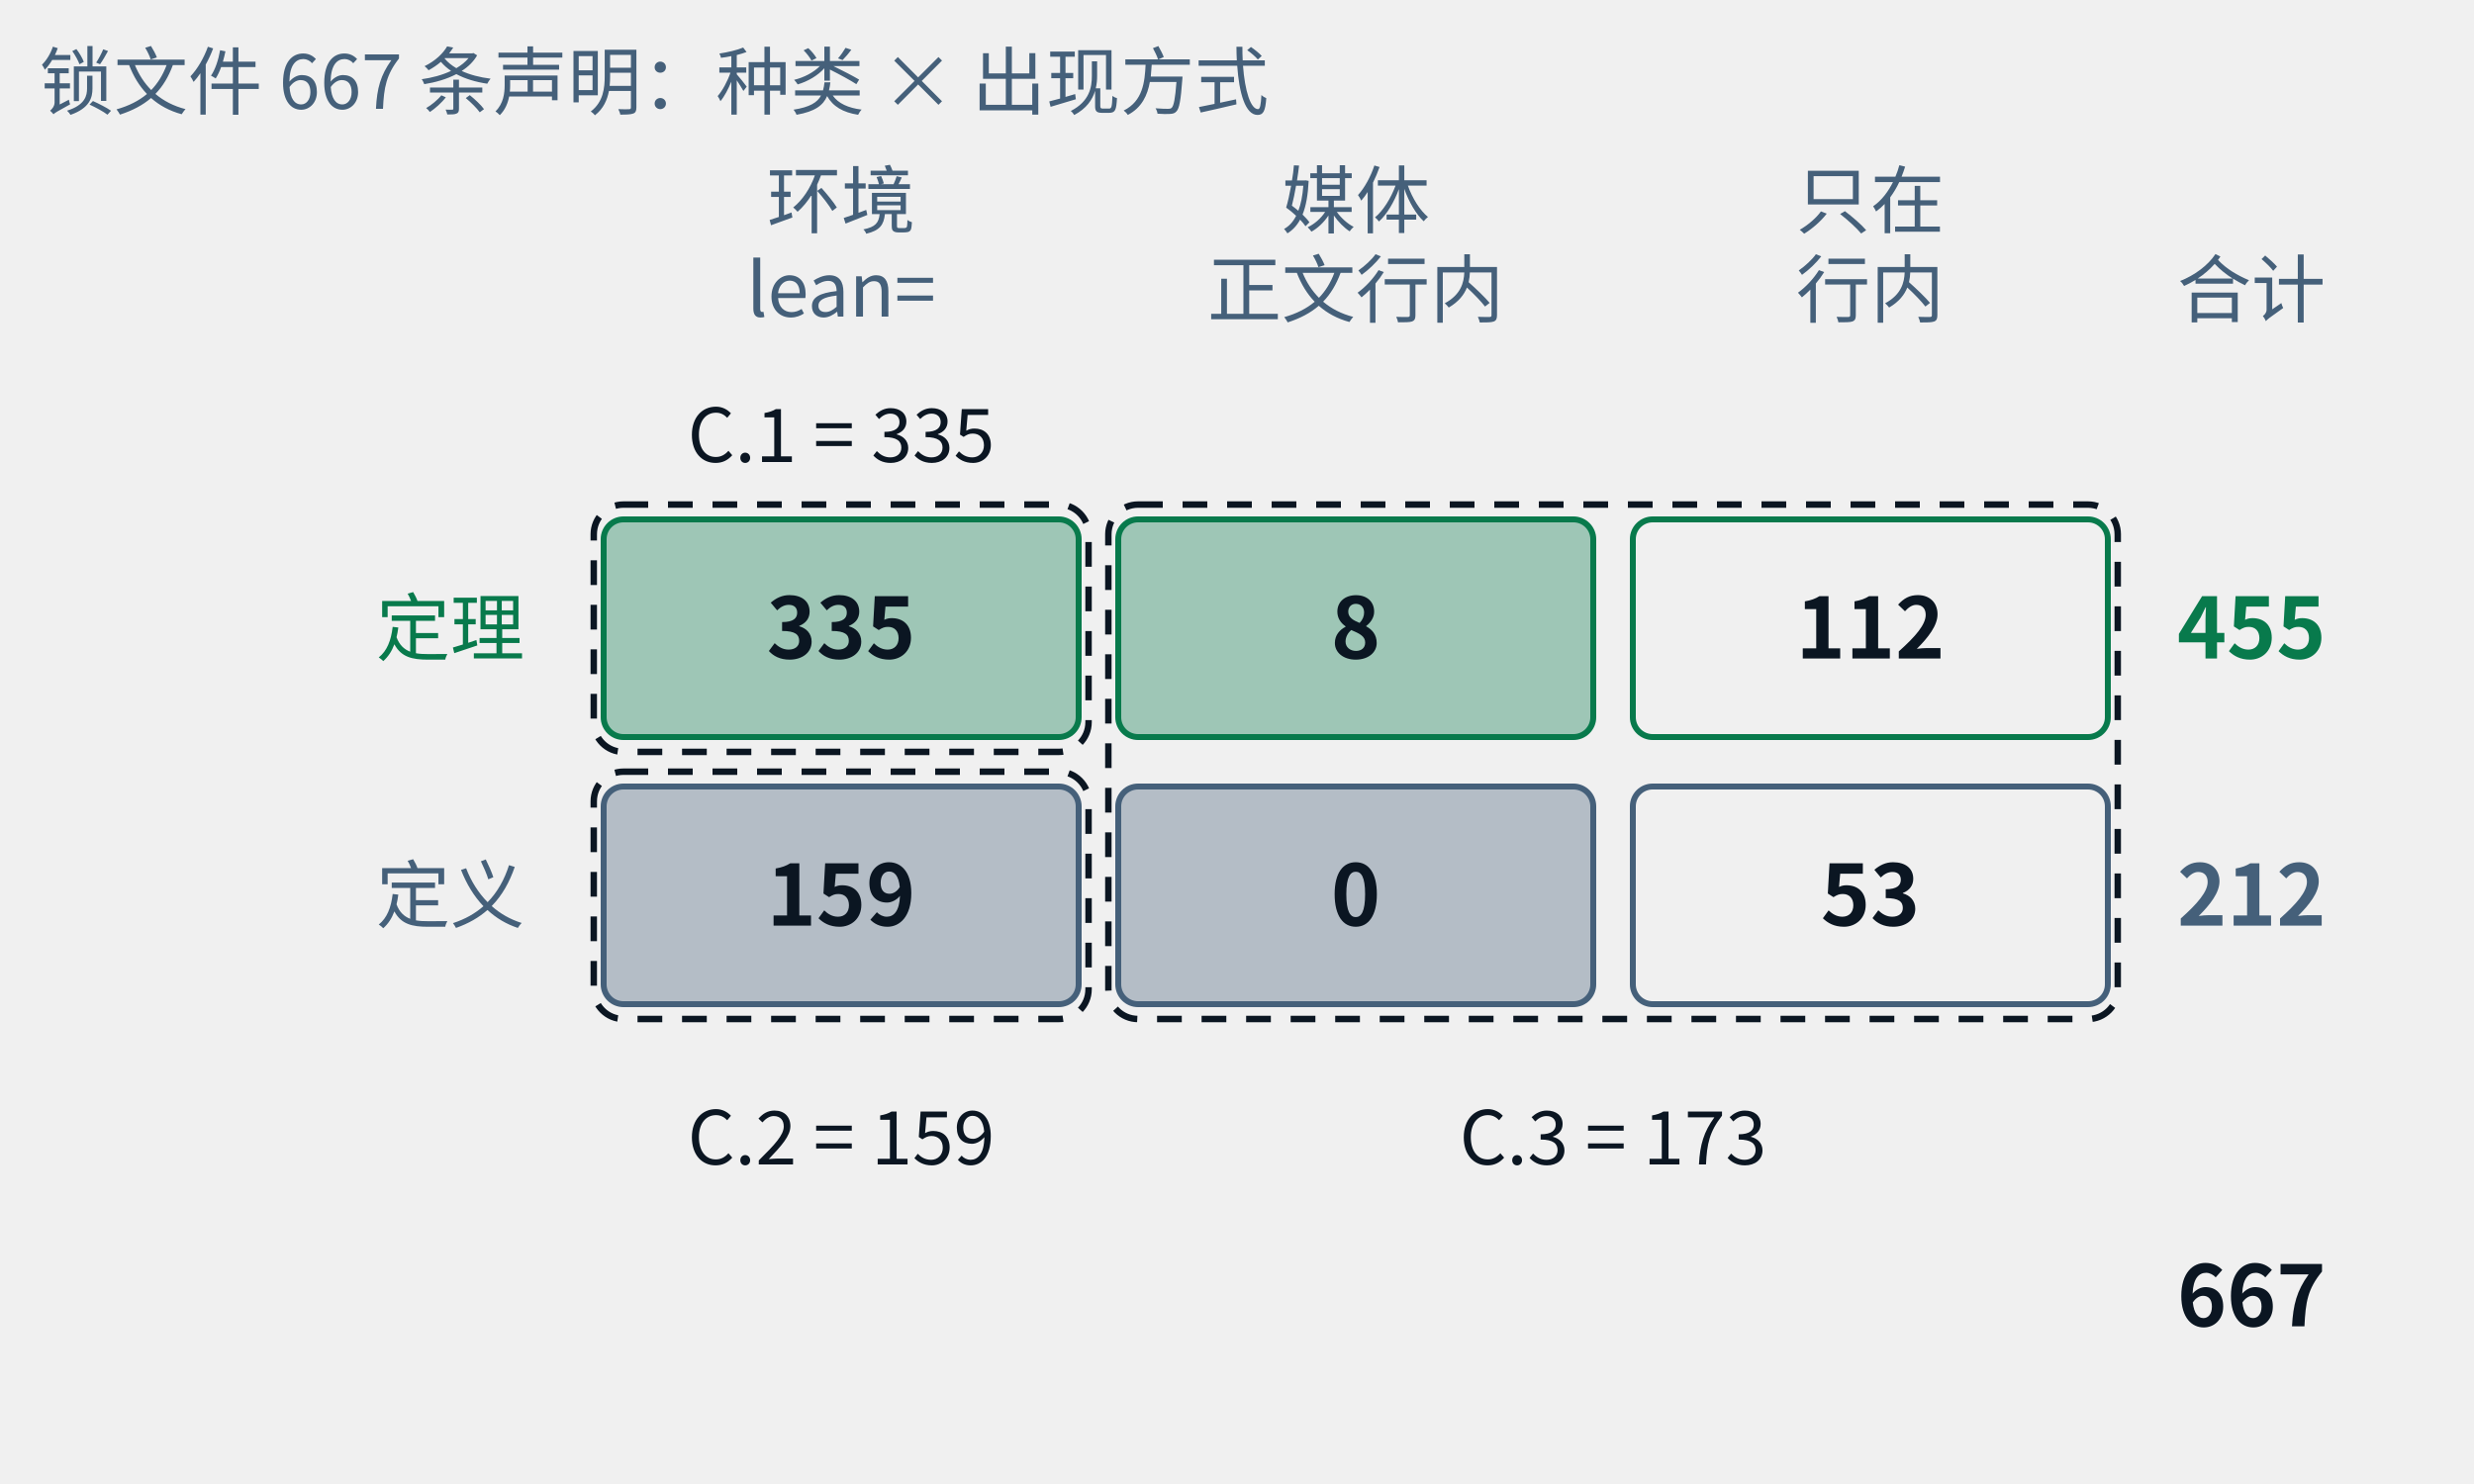
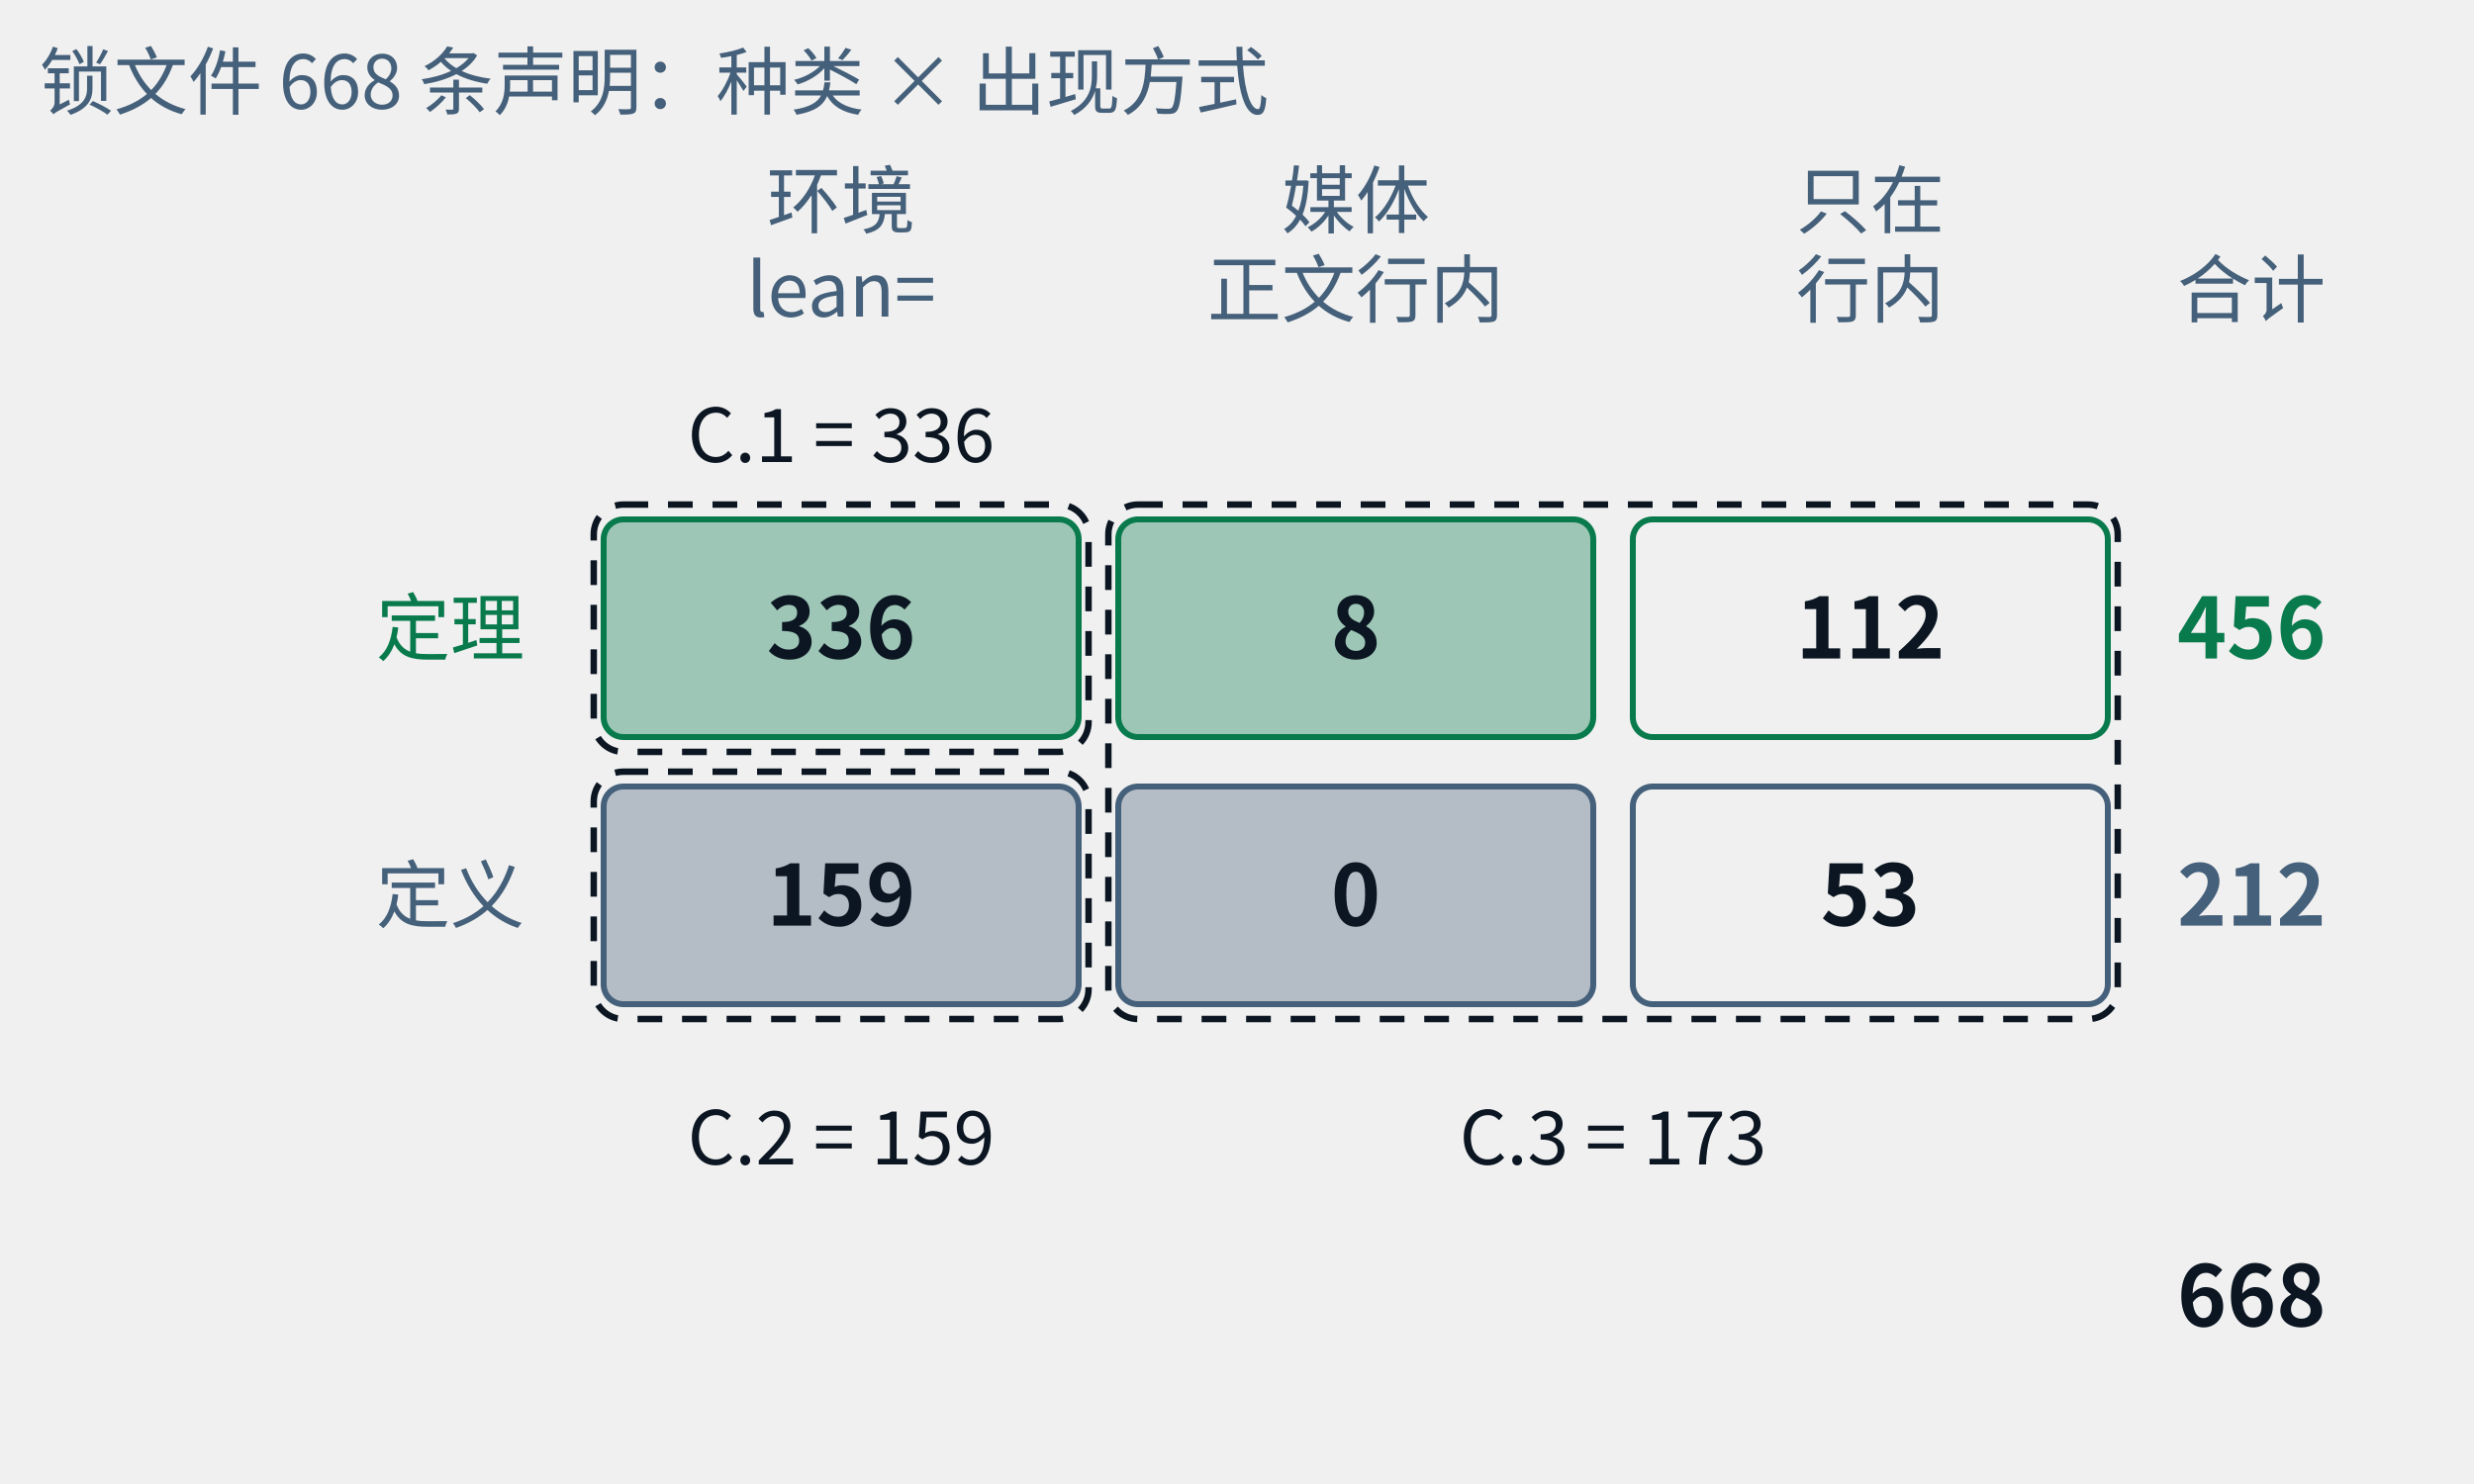
- <svg xmlns="http://www.w3.org/2000/svg" class="tr-fig" data-tr-fig="appc-ledger" data-lang="zh" viewBox="0 0 500 300" width="500" height="300" font-family="'Noto Sans SC', 'Noto Sans CJK SC', 'Source Sans 3', 'PingFang SC', 'Microsoft YaHei', system-ui, sans-serif" role="img" aria-label="一张两行三列的账：行是定理与定义，列是“任意 ::: 环境头以 lean= 引用（包括 example 环境）”“由媒体引用、正文只以行内链接提到”“只在行内链接里出现”。定理一行是 335、8、112，合计 455；定义一行是 159、0、53，合计 212；总计 667。三个虚线框标出附录 C 的三张索引：C.1 = 335，C.2 = 159，C.3 = 8 + 112 + 0 + 53 = 173。">
+ <svg xmlns="http://www.w3.org/2000/svg" class="tr-fig" data-tr-fig="appc-ledger" data-lang="zh" viewBox="0 0 500 300" width="500" height="300" font-family="'Noto Sans SC', 'Noto Sans CJK SC', 'Source Sans 3', 'PingFang SC', 'Microsoft YaHei', system-ui, sans-serif" role="img" aria-label="一张两行三列的账：行是定理与定义，列是“任意 ::: 环境头以 lean= 引用（包括 example 环境）”“由媒体引用、正文只以行内链接提到”“只在行内链接里出现”。定理一行是 336、8、112，合计 456；定义一行是 159、0、53，合计 212；总计 668。三个虚线框标出附录 C 的三张索引：C.1 = 336，C.2 = 159，C.3 = 8 + 112 + 0 + 53 = 173。">
  <style>.ts-ink{stroke:#0b1622}.tf-ink{fill:#0b1622}.ts-dim{stroke:#45607a}.tf-dim{fill:#45607a}.ts-faint{stroke:#9db3c4}.tf-faint{fill:#9db3c4}.ts-edge{stroke:#b9d0dd}.tf-edge{fill:#b9d0dd}.ts-hot{stroke:#5f9bb5}.tf-hot{fill:#5f9bb5}.ts-bg{stroke:#ffffff}.tf-bg{fill:#ffffff}.ts-panel{stroke:#eef5f9}.tf-panel{fill:#eef5f9}.ts-sheet{stroke:#f7fbfd}.tf-sheet{fill:#f7fbfd}.ts-cyan{stroke:#007c8a}.tf-cyan{fill:#007c8a}.ts-magenta{stroke:#b0128f}.tf-magenta{fill:#b0128f}.ts-amber{stroke:#946200}.tf-amber{fill:#946200}.ts-violet{stroke:#5a45c8}.tf-violet{fill:#5a45c8}.ts-ok{stroke:#087a4c}.tf-ok{fill:#087a4c}.ts-warn{stroke:#c21f3a}.tf-warn{fill:#c21f3a}.ts-blue{stroke:#1d5fd0}.tf-blue{fill:#1d5fd0}.ts-orange{stroke:#b85410}.tf-orange{fill:#b85410}.ts-sigma{stroke:#28405a}.tf-sigma{fill:#28405a}@media (prefers-color-scheme:dark){.ts-ink{stroke:#d4efff}.tf-ink{fill:#d4efff}.ts-dim{stroke:#6f8ea5}.tf-dim{fill:#6f8ea5}.ts-faint{stroke:#34506a}.tf-faint{fill:#34506a}.ts-edge{stroke:#143049}.tf-edge{fill:#143049}.ts-hot{stroke:#1f5d7c}.tf-hot{fill:#1f5d7c}.ts-bg{stroke:#03060c}.tf-bg{fill:#03060c}.ts-panel{stroke:#07101b}.tf-panel{fill:#07101b}.ts-sheet{stroke:#050c16}.tf-sheet{fill:#050c16}.ts-cyan{stroke:#19f0ff}.tf-cyan{fill:#19f0ff}.ts-magenta{stroke:#ff2fd0}.tf-magenta{fill:#ff2fd0}.ts-amber{stroke:#ffc83d}.tf-amber{fill:#ffc83d}.ts-violet{stroke:#9d8cff}.tf-violet{fill:#9d8cff}.ts-ok{stroke:#46ffb2}.tf-ok{fill:#46ffb2}.ts-warn{stroke:#ff5064}.tf-warn{fill:#ff5064}.ts-blue{stroke:#2a7bff}.tf-blue{fill:#2a7bff}.ts-orange{stroke:#ff8a3c}.tf-orange{fill:#ff8a3c}.ts-sigma{stroke:#cfe3ff}.tf-sigma{fill:#cfe3ff}}</style>
  <text class="tf-dim" x="170" y="46" font-size="15" text-anchor="middle">环境</text>
  <text class="tf-dim" x="170" y="64" font-size="15" text-anchor="middle">lean=</text>
  <text class="tf-dim" x="274" y="46" font-size="15" text-anchor="middle">媒体</text>
  <text class="tf-dim" x="274" y="64" font-size="15" text-anchor="middle">正文行内</text>
  <text class="tf-dim" x="378" y="46" font-size="15" text-anchor="middle">只在</text>
  <text class="tf-dim" x="378" y="64" font-size="15" text-anchor="middle">行内</text>
  <text class="tf-dim" x="440" y="64" font-size="15">合计</text>
  <text class="tf-ok" x="106" y="132.4" font-size="15" text-anchor="end">定理</text>
  <rect x="122" y="105" width="96" height="44" rx="4" class="ts-ok tf-ok" stroke-width="1.2" fill-opacity="0.35" />
-   <text class="tf-ink" x="170" y="133.12" font-size="17" text-anchor="middle" font-weight="600">335</text>
+   <text class="tf-ink" x="170" y="133.12" font-size="17" text-anchor="middle" font-weight="600">336</text>
  <rect x="226" y="105" width="96" height="44" rx="4" class="ts-ok tf-ok" stroke-width="1.2" fill-opacity="0.35" />
  <text class="tf-ink" x="274" y="133.12" font-size="17" text-anchor="middle" font-weight="600">8</text>
  <rect x="330" y="105" width="96" height="44" rx="4" class="ts-ok" stroke-width="1.2" fill="none" />
  <text class="tf-ink" x="378" y="133.12" font-size="17" text-anchor="middle" font-weight="600">112</text>
-   <text class="tf-ok" x="440" y="133.12" font-size="17" font-weight="600">455</text>
+   <text class="tf-ok" x="440" y="133.12" font-size="17" font-weight="600">456</text>
  <text class="tf-dim" x="106" y="186.4" font-size="15" text-anchor="end">定义</text>
  <rect x="122" y="159" width="96" height="44" rx="4" class="ts-dim tf-dim" stroke-width="1.2" fill-opacity="0.35" />
  <text class="tf-ink" x="170" y="187.12" font-size="17" text-anchor="middle" font-weight="600">159</text>
  <rect x="226" y="159" width="96" height="44" rx="4" class="ts-dim tf-dim" stroke-width="1.2" fill-opacity="0.35" />
  <text class="tf-ink" x="274" y="187.12" font-size="17" text-anchor="middle" font-weight="600">0</text>
  <rect x="330" y="159" width="96" height="44" rx="4" class="ts-dim" stroke-width="1.2" fill="none" />
  <text class="tf-ink" x="378" y="187.12" font-size="17" text-anchor="middle" font-weight="600">53</text>
  <text class="tf-dim" x="440" y="187.12" font-size="17" font-weight="600">212</text>
-   <text class="tf-ink" x="440" y="268.12" font-size="17" font-weight="600">667</text>
+   <text class="tf-ink" x="440" y="268.12" font-size="17" font-weight="600">668</text>
  <rect x="120" y="102" width="100" height="50" rx="6" class="ts-ink" stroke-width="1.3" stroke-dasharray="5 4" fill="none" />
  <rect x="120" y="156" width="100" height="50" rx="6" class="ts-ink" stroke-width="1.3" stroke-dasharray="5 4" fill="none" />
  <rect x="224" y="102" width="204" height="104" rx="6" class="ts-ink" stroke-width="1.3" stroke-dasharray="5 4" fill="none" />
-   <text class="tf-ink" x="170" y="93.4" font-size="15" text-anchor="middle">C.1 = 335</text>
+   <text class="tf-ink" x="170" y="93.4" font-size="15" text-anchor="middle">C.1 = 336</text>
  <text class="tf-ink" x="170" y="235.4" font-size="15" text-anchor="middle">C.2 = 159</text>
  <text class="tf-ink" x="326" y="235.4" font-size="15" text-anchor="middle">C.3 = 173</text>
-   <text class="tf-dim" x="8" y="22" font-size="15">锁文件 667 条声明：种类 × 出现方式</text>
+   <text class="tf-dim" x="8" y="22" font-size="15">锁文件 668 条声明：种类 × 出现方式</text>
</svg>
